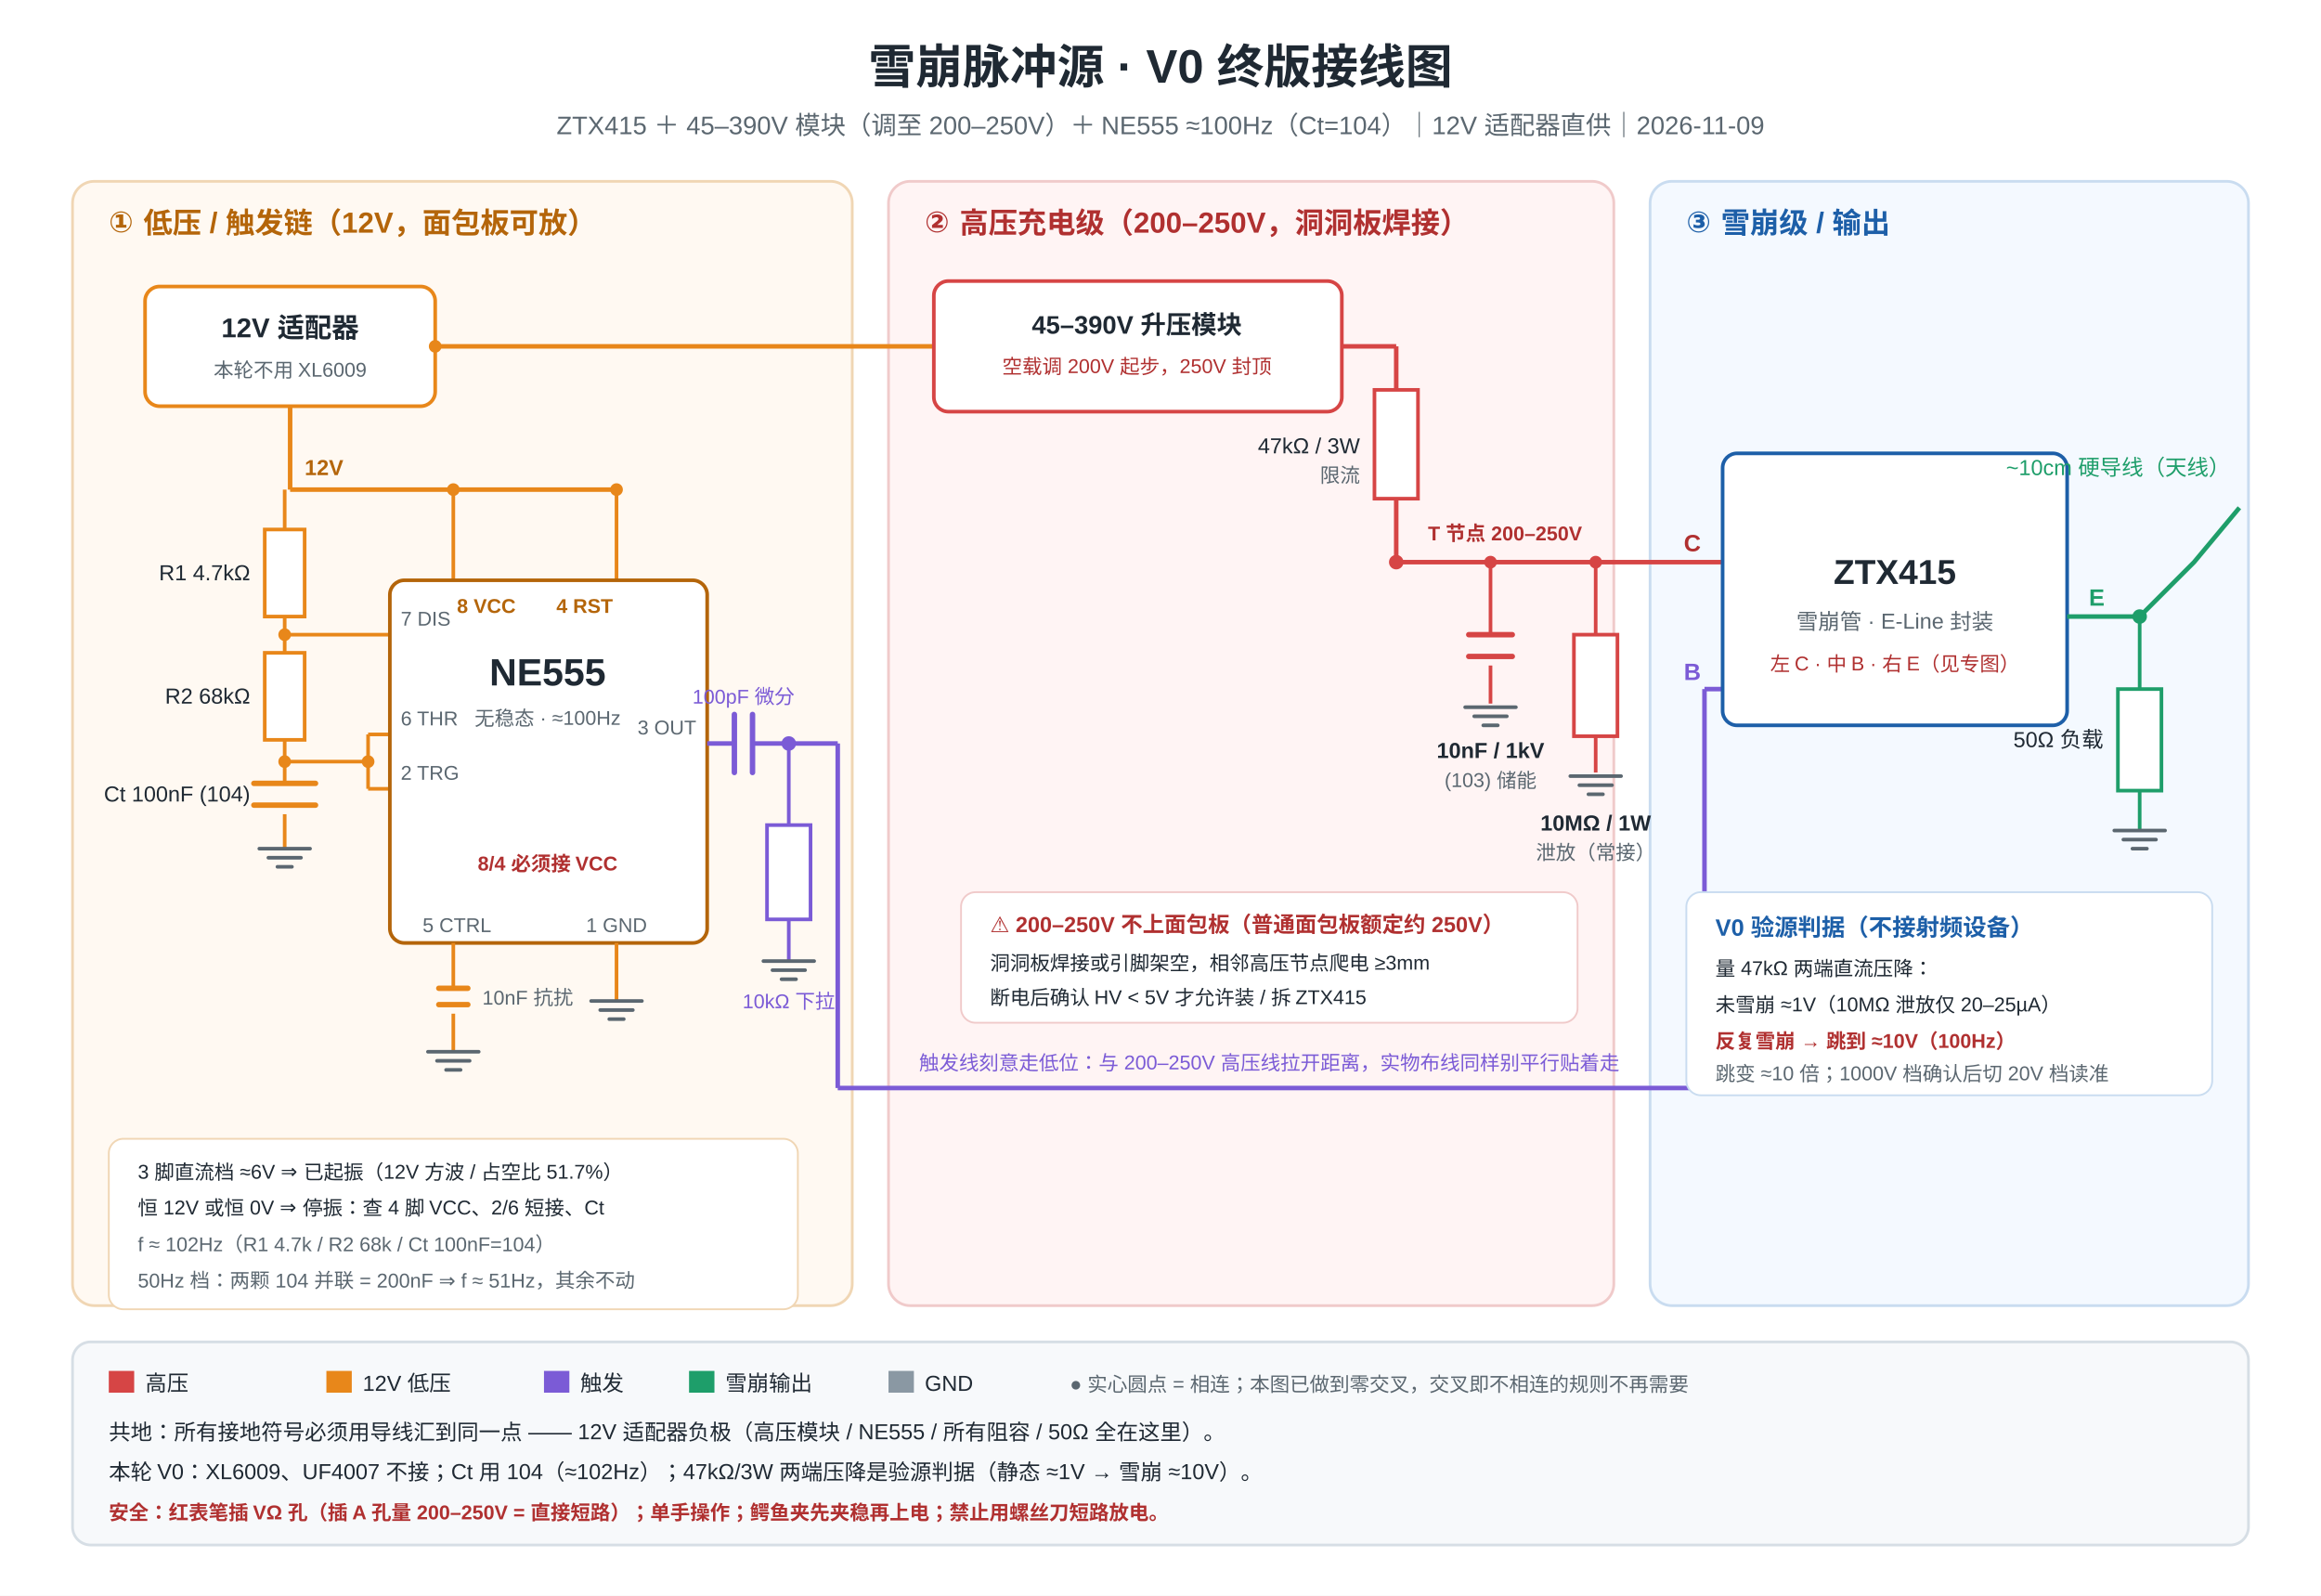
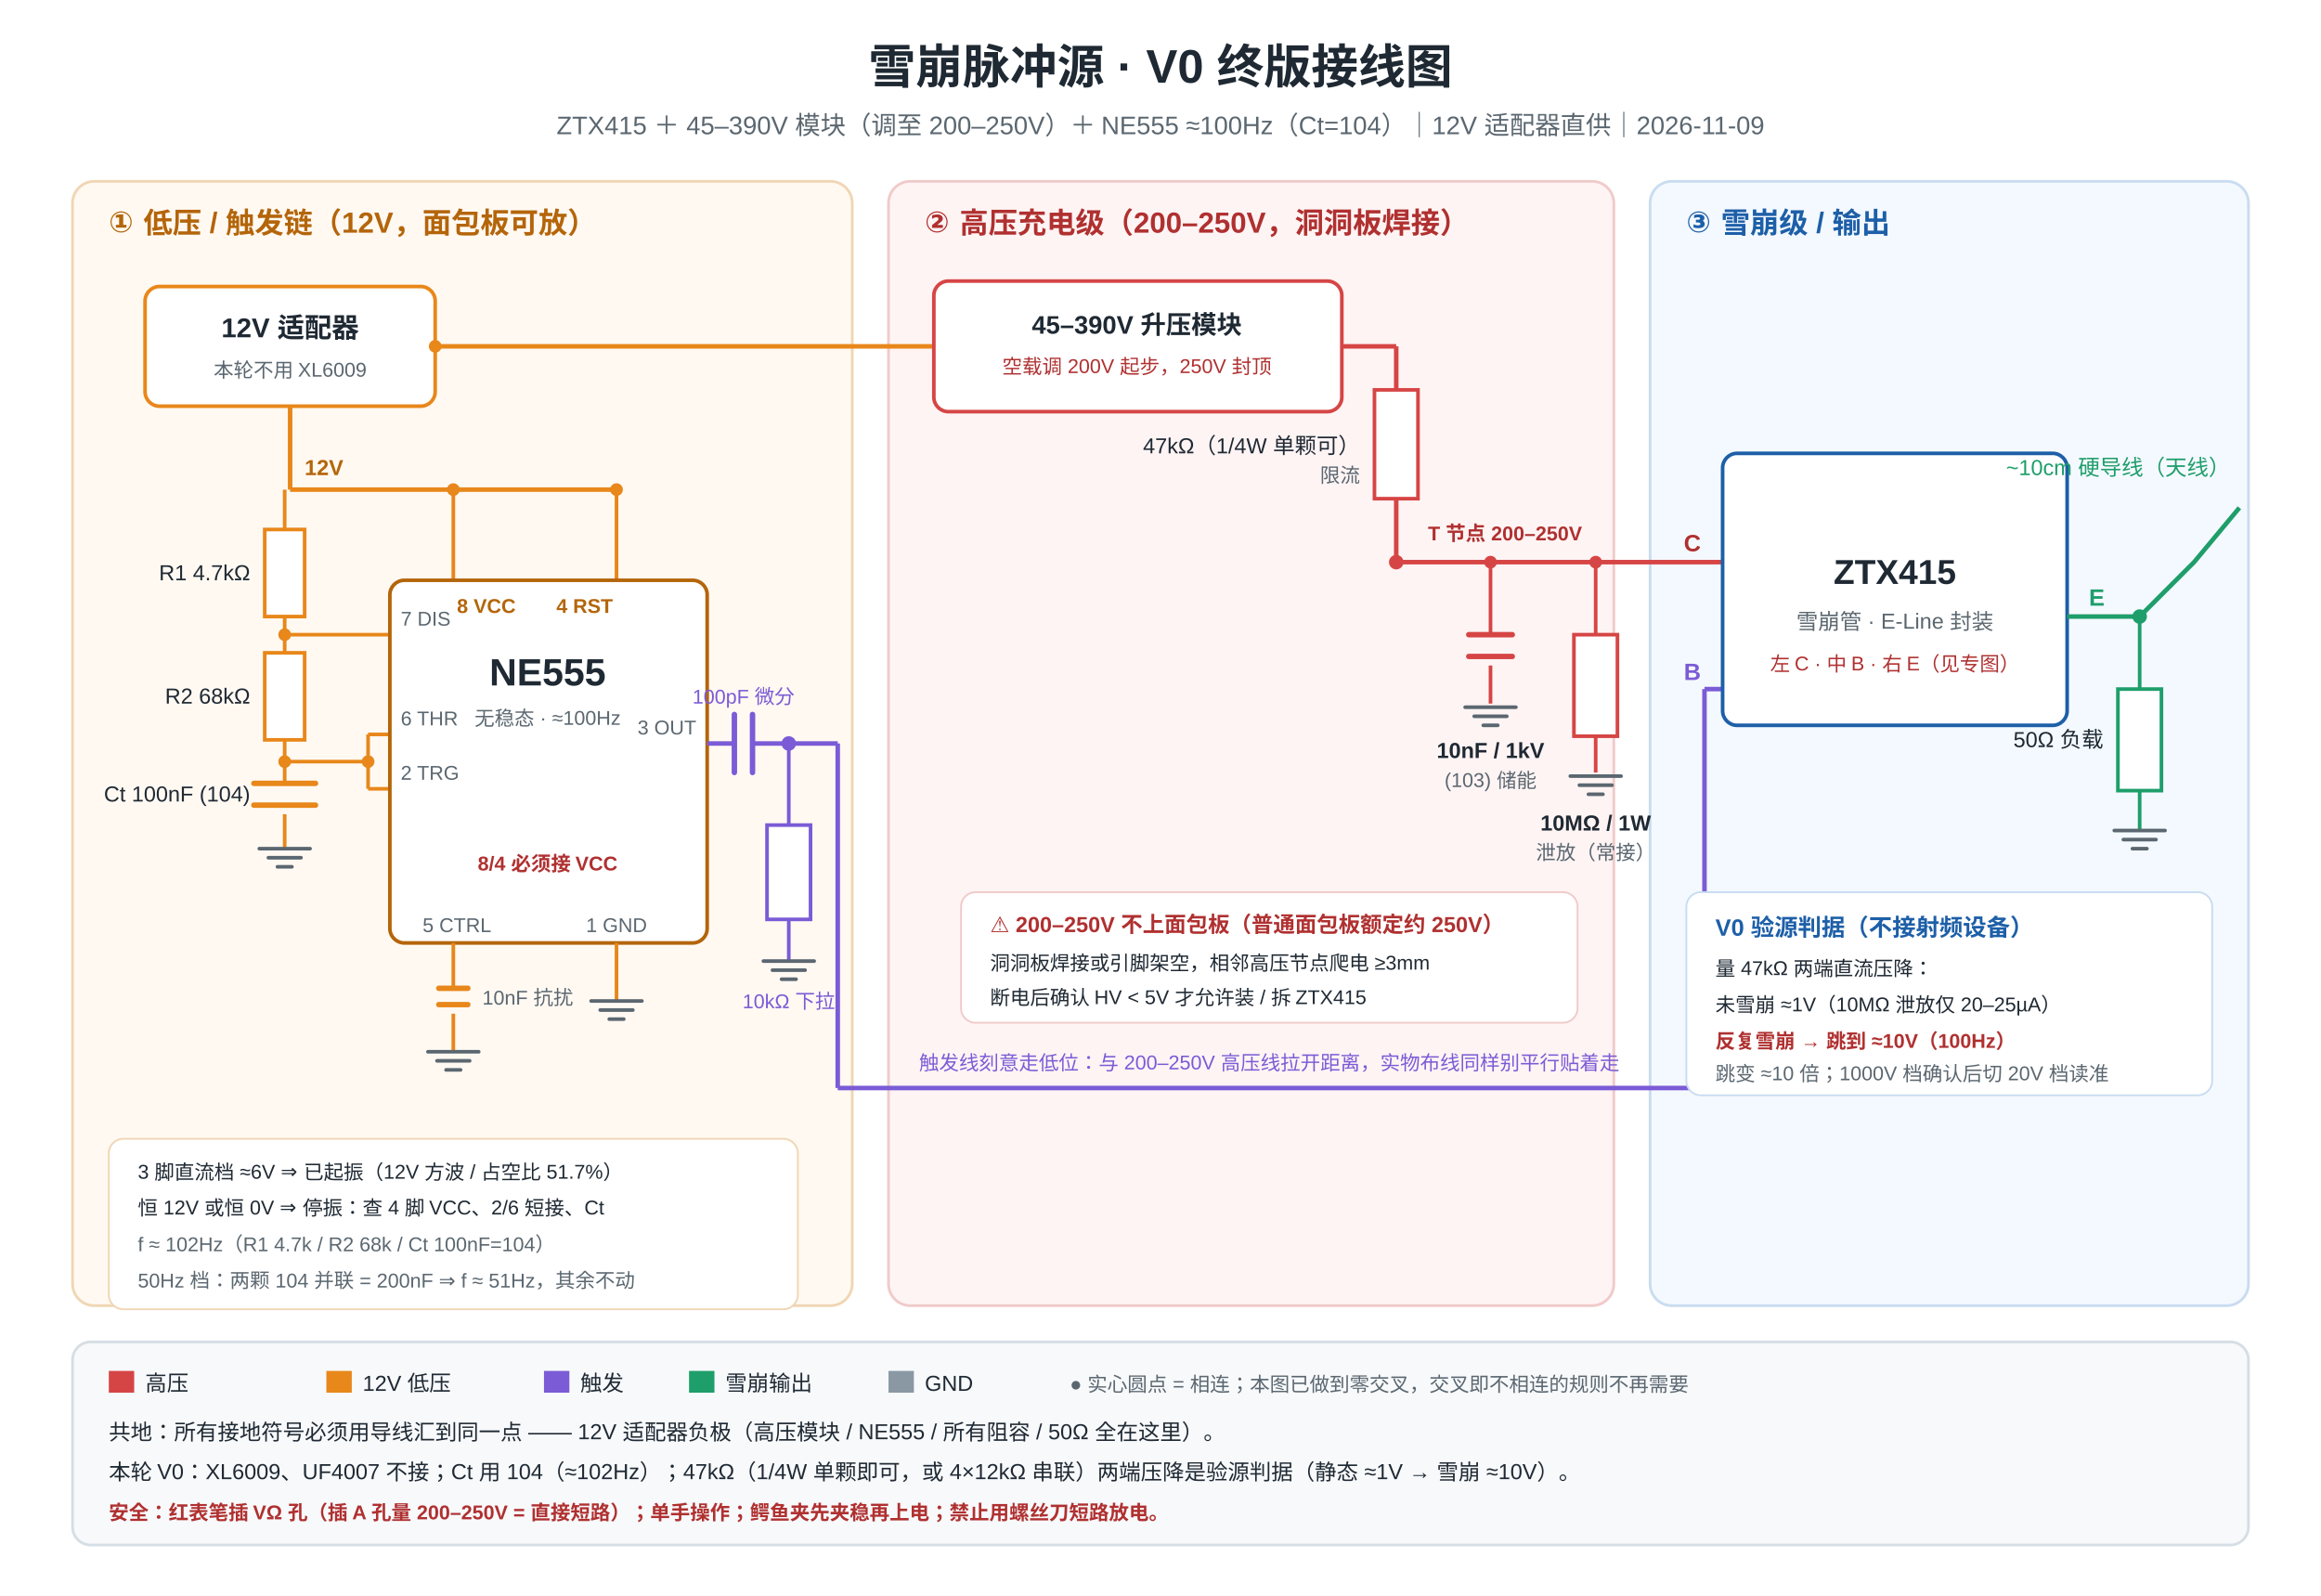
<svg xmlns="http://www.w3.org/2000/svg" viewBox="0 0 1280 880" width="1280" height="880">
  <rect x="0" y="0" width="1280" height="880" fill="#FFFFFF" />
  <defs>
    <g id="gnd" stroke="#5B6770" stroke-width="2" fill="none" stroke-linecap="round">
      <line x1="-14" y1="0" x2="14" y2="0" />
      <line x1="-9" y1="5" x2="9" y2="5" />
      <line x1="-4" y1="10" x2="4" y2="10" />
    </g>
  </defs>
  <text x="640" y="46" text-anchor="middle" font-family="Microsoft YaHei, PingFang SC, Arial, sans-serif" font-size="26" font-weight="700" fill="#1F2933">雪崩脉冲源 · V0 终版接线图</text>
  <text x="640" y="74" text-anchor="middle" font-family="Microsoft YaHei, PingFang SC, Arial, sans-serif" font-size="14" fill="#5B6770">ZTX415 ＋ 45–390V 模块（调至 200–250V）＋ NE555 ≈100Hz（Ct=104）｜12V 适配器直供｜2026-11-09</text>
  <rect x="40" y="100" width="430" height="620" rx="12" fill="#FFF9F2" stroke="#F0D6B4" stroke-width="1.5" />
  <text x="60" y="128" font-family="Microsoft YaHei, PingFang SC, Arial, sans-serif" font-size="16" font-weight="700" fill="#B4650A">① 低压 / 触发链（12V，面包板可放）</text>
  <rect x="490" y="100" width="400" height="620" rx="12" fill="#FFF4F4" stroke="#F0CACA" stroke-width="1.5" />
  <text x="510" y="128" font-family="Microsoft YaHei, PingFang SC, Arial, sans-serif" font-size="16" font-weight="700" fill="#B03030">② 高压充电级（200–250V，洞洞板焊接）</text>
  <rect x="910" y="100" width="330" height="620" rx="12" fill="#F4F9FF" stroke="#C9DCF0" stroke-width="1.5" />
  <text x="930" y="128" font-family="Microsoft YaHei, PingFang SC, Arial, sans-serif" font-size="16" font-weight="700" fill="#1D5FA8">③ 雪崩级 / 输出</text>
  <rect x="80" y="158" width="160" height="66" rx="8" fill="#FFFFFF" stroke="#E8871A" stroke-width="2" />
  <text x="160" y="186" text-anchor="middle" font-family="Microsoft YaHei, PingFang SC, Arial, sans-serif" font-size="15" font-weight="700" fill="#1F2933">12V 适配器</text>
  <text x="160" y="208" text-anchor="middle" font-family="Microsoft YaHei, PingFang SC, Arial, sans-serif" font-size="11" fill="#5B6770">本轮不用 XL6009</text>
  <line x1="240" y1="191" x2="515" y2="191" stroke="#E8871A" stroke-width="2.5" />
  <circle cx="240" cy="191" r="3.5" fill="#E8871A" />
  <line x1="160" y1="224" x2="160" y2="270" stroke="#E8871A" stroke-width="2.5" />
  <line x1="160" y1="270" x2="340" y2="270" stroke="#E8871A" stroke-width="2.5" />
  <text x="168" y="262" font-family="Microsoft YaHei, PingFang SC, Arial, sans-serif" font-size="12" font-weight="700" fill="#B4650A">12V</text>
  <line x1="157" y1="270" x2="157" y2="292" stroke="#E8871A" stroke-width="2" />
  <rect x="146" y="292" width="22" height="48" fill="#FFFFFF" stroke="#E8871A" stroke-width="2" />
  <text x="138" y="320" text-anchor="end" font-family="Microsoft YaHei, PingFang SC, Arial, sans-serif" font-size="12" fill="#1F2933">R1 4.7kΩ</text>
  <line x1="157" y1="340" x2="157" y2="360" stroke="#E8871A" stroke-width="2" />
  <circle cx="157" cy="350" r="3.5" fill="#E8871A" />
  <rect x="146" y="360" width="22" height="48" fill="#FFFFFF" stroke="#E8871A" stroke-width="2" />
  <text x="138" y="388" text-anchor="end" font-family="Microsoft YaHei, PingFang SC, Arial, sans-serif" font-size="12" fill="#1F2933">R2 68kΩ</text>
  <line x1="157" y1="408" x2="157" y2="432" stroke="#E8871A" stroke-width="2" />
  <circle cx="157" cy="420" r="3.5" fill="#E8871A" />
  <line x1="140" y1="432" x2="174" y2="432" stroke="#E8871A" stroke-width="3" stroke-linecap="round" />
  <line x1="140" y1="444" x2="174" y2="444" stroke="#E8871A" stroke-width="3" stroke-linecap="round" />
  <text x="138" y="442" text-anchor="end" font-family="Microsoft YaHei, PingFang SC, Arial, sans-serif" font-size="12" fill="#1F2933">Ct 100nF (104)</text>
  <line x1="157" y1="449" x2="157" y2="468" stroke="#E8871A" stroke-width="2" />
  <use href="#gnd" x="157" y="468" />
  <line x1="157" y1="350" x2="215" y2="350" stroke="#E8871A" stroke-width="2" />
  <line x1="215" y1="405" x2="203" y2="405" stroke="#E8871A" stroke-width="2" />
  <line x1="215" y1="435" x2="203" y2="435" stroke="#E8871A" stroke-width="2" />
  <line x1="203" y1="405" x2="203" y2="435" stroke="#E8871A" stroke-width="2" />
  <circle cx="203" cy="420" r="3.5" fill="#E8871A" />
  <line x1="203" y1="420" x2="157" y2="420" stroke="#E8871A" stroke-width="2" />
  <line x1="250" y1="270" x2="250" y2="320" stroke="#E8871A" stroke-width="2" />
  <line x1="340" y1="270" x2="340" y2="320" stroke="#E8871A" stroke-width="2" />
  <circle cx="250" cy="270" r="3.5" fill="#E8871A" />
  <circle cx="340" cy="270" r="3.5" fill="#E8871A" />
  <rect x="215" y="320" width="175" height="200" rx="8" fill="#FFFFFF" stroke="#B4650A" stroke-width="2" />
  <text x="302" y="378" text-anchor="middle" font-family="Microsoft YaHei, PingFang SC, Arial, sans-serif" font-size="21" font-weight="700" fill="#1F2933">NE555</text>
  <text x="302" y="400" text-anchor="middle" font-family="Microsoft YaHei, PingFang SC, Arial, sans-serif" font-size="11" fill="#5B6770">无稳态 · ≈100Hz</text>
  <text x="221" y="345" font-family="Microsoft YaHei, PingFang SC, Arial, sans-serif" font-size="11" fill="#5B6770">7 DIS</text>
  <text x="221" y="400" font-family="Microsoft YaHei, PingFang SC, Arial, sans-serif" font-size="11" fill="#5B6770">6 THR</text>
  <text x="221" y="430" font-family="Microsoft YaHei, PingFang SC, Arial, sans-serif" font-size="11" fill="#5B6770">2 TRG</text>
  <text x="384" y="405" text-anchor="end" font-family="Microsoft YaHei, PingFang SC, Arial, sans-serif" font-size="11" fill="#5B6770">3 OUT</text>
  <text x="252" y="338" font-family="Microsoft YaHei, PingFang SC, Arial, sans-serif" font-size="11" font-weight="700" fill="#B4650A">8 VCC</text>
  <text x="338" y="338" text-anchor="end" font-family="Microsoft YaHei, PingFang SC, Arial, sans-serif" font-size="11" font-weight="700" fill="#B4650A">4 RST</text>
  <text x="252" y="514" text-anchor="middle" font-family="Microsoft YaHei, PingFang SC, Arial, sans-serif" font-size="11" fill="#5B6770">5 CTRL</text>
  <text x="340" y="514" text-anchor="middle" font-family="Microsoft YaHei, PingFang SC, Arial, sans-serif" font-size="11" fill="#5B6770">1 GND</text>
  <text x="302" y="480" text-anchor="middle" font-family="Microsoft YaHei, PingFang SC, Arial, sans-serif" font-size="11" font-weight="700" fill="#B03030">8/4 必须接 VCC</text>
  <line x1="250" y1="520" x2="250" y2="545" stroke="#E8871A" stroke-width="2" />
  <line x1="242" y1="545" x2="258" y2="545" stroke="#E8871A" stroke-width="3" stroke-linecap="round" />
  <line x1="242" y1="554" x2="258" y2="554" stroke="#E8871A" stroke-width="3" stroke-linecap="round" />
  <line x1="250" y1="559" x2="250" y2="580" stroke="#E8871A" stroke-width="2" />
  <text x="266" y="554" font-family="Microsoft YaHei, PingFang SC, Arial, sans-serif" font-size="11" fill="#5B6770">10nF 抗扰</text>
  <use href="#gnd" x="250" y="580" />
  <line x1="340" y1="520" x2="340" y2="552" stroke="#E8871A" stroke-width="2" />
  <use href="#gnd" x="340" y="552" />
  <line x1="390" y1="410" x2="405" y2="410" stroke="#7B5BD6" stroke-width="2.5" />
  <line x1="405" y1="394" x2="405" y2="426" stroke="#7B5BD6" stroke-width="3" stroke-linecap="round" />
  <line x1="415" y1="394" x2="415" y2="426" stroke="#7B5BD6" stroke-width="3" stroke-linecap="round" />
  <line x1="415" y1="410" x2="462" y2="410" stroke="#7B5BD6" stroke-width="2.5" />
  <text x="410" y="388" text-anchor="middle" font-family="Microsoft YaHei, PingFang SC, Arial, sans-serif" font-size="11" fill="#7B5BD6">100pF 微分</text>
  <circle cx="435" cy="410" r="4" fill="#7B5BD6" />
  <line x1="435" y1="410" x2="435" y2="455" stroke="#7B5BD6" stroke-width="2" />
  <rect x="423" y="455" width="24" height="52" fill="#FFFFFF" stroke="#7B5BD6" stroke-width="2" />
  <line x1="435" y1="507" x2="435" y2="530" stroke="#7B5BD6" stroke-width="2" />
  <use href="#gnd" x="435" y="530" />
  <text x="435" y="556" text-anchor="middle" font-family="Microsoft YaHei, PingFang SC, Arial, sans-serif" font-size="11" fill="#7B5BD6">10kΩ 下拉</text>
  <line x1="462" y1="410" x2="462" y2="600" stroke="#7B5BD6" stroke-width="2.5" />
  <line x1="462" y1="600" x2="940" y2="600" stroke="#7B5BD6" stroke-width="2.5" />
  <text x="700" y="590" text-anchor="middle" font-family="Microsoft YaHei, PingFang SC, Arial, sans-serif" font-size="11" fill="#7B5BD6">触发线刻意走低位：与 200–250V 高压线拉开距离，实物布线同样别平行贴着走</text>
  <line x1="940" y1="600" x2="940" y2="380" stroke="#7B5BD6" stroke-width="2.5" />
  <line x1="940" y1="380" x2="950" y2="380" stroke="#7B5BD6" stroke-width="2.5" />
  <rect x="60" y="628" width="380" height="94" rx="8" fill="#FFFFFF" stroke="#F0D6B4" />
  <text x="76" y="650" font-family="Microsoft YaHei, PingFang SC, Arial, sans-serif" font-size="11" fill="#1F2933">3 脚直流档 ≈6V ⇒ 已起振（12V 方波 / 占空比 51.7%）</text>
  <text x="76" y="670" font-family="Microsoft YaHei, PingFang SC, Arial, sans-serif" font-size="11" fill="#1F2933">恒 12V 或恒 0V ⇒ 停振：查 4 脚 VCC、2/6 短接、Ct</text>
  <text x="76" y="690" font-family="Microsoft YaHei, PingFang SC, Arial, sans-serif" font-size="11" fill="#5B6770">f ≈ 102Hz（R1 4.7k / R2 68k / Ct 100nF=104）</text>
  <text x="76" y="710" font-family="Microsoft YaHei, PingFang SC, Arial, sans-serif" font-size="11" fill="#5B6770">50Hz 档：两颗 104 并联 = 200nF ⇒ f ≈ 51Hz，其余不动</text>
  <rect x="515" y="155" width="225" height="72" rx="8" fill="#FFFFFF" stroke="#D64545" stroke-width="2" />
  <text x="627" y="184" text-anchor="middle" font-family="Microsoft YaHei, PingFang SC, Arial, sans-serif" font-size="14" font-weight="700" fill="#1F2933">45–390V 升压模块</text>
  <text x="627" y="206" text-anchor="middle" font-family="Microsoft YaHei, PingFang SC, Arial, sans-serif" font-size="11" fill="#B03030">空载调 200V 起步，250V 封顶</text>
  <line x1="740" y1="191" x2="770" y2="191" stroke="#D64545" stroke-width="2.5" />
  <line x1="770" y1="191" x2="770" y2="215" stroke="#D64545" stroke-width="2.5" />
  <rect x="758" y="215" width="24" height="60" fill="#FFFFFF" stroke="#D64545" stroke-width="2" />
-   <text x="750" y="250" text-anchor="end" font-family="Microsoft YaHei, PingFang SC, Arial, sans-serif" font-size="12" fill="#1F2933">47kΩ / 3W</text>
+   <text x="750" y="250" text-anchor="end" font-family="Microsoft YaHei, PingFang SC, Arial, sans-serif" font-size="12" fill="#1F2933">47kΩ（1/4W 单颗可）</text>
  <text x="750" y="266" text-anchor="end" font-family="Microsoft YaHei, PingFang SC, Arial, sans-serif" font-size="11" fill="#5B6770">限流</text>
  <line x1="770" y1="275" x2="770" y2="310" stroke="#D64545" stroke-width="2.5" />
  <circle cx="770" cy="310" r="4" fill="#D64545" />
  <line x1="770" y1="310" x2="950" y2="310" stroke="#D64545" stroke-width="2.5" />
  <text x="830" y="298" text-anchor="middle" font-family="Microsoft YaHei, PingFang SC, Arial, sans-serif" font-size="11" font-weight="700" fill="#B03030">T 节点 200–250V</text>
  <circle cx="822" cy="310" r="3.5" fill="#D64545" />
  <line x1="822" y1="310" x2="822" y2="350" stroke="#D64545" stroke-width="2" />
  <line x1="810" y1="350" x2="834" y2="350" stroke="#D64545" stroke-width="3" stroke-linecap="round" />
  <line x1="810" y1="362" x2="834" y2="362" stroke="#D64545" stroke-width="3" stroke-linecap="round" />
  <line x1="822" y1="367" x2="822" y2="388" stroke="#D64545" stroke-width="2" />
  <use href="#gnd" x="822" y="390" />
  <text x="822" y="418" text-anchor="middle" font-family="Microsoft YaHei, PingFang SC, Arial, sans-serif" font-size="12" font-weight="700" fill="#1F2933">10nF / 1kV</text>
  <text x="822" y="434" text-anchor="middle" font-family="Microsoft YaHei, PingFang SC, Arial, sans-serif" font-size="11" fill="#5B6770">(103) 储能</text>
  <circle cx="880" cy="310" r="3.5" fill="#D64545" />
  <line x1="880" y1="310" x2="880" y2="350" stroke="#D64545" stroke-width="2" />
  <rect x="868" y="350" width="24" height="56" fill="#FFFFFF" stroke="#D64545" stroke-width="2" />
  <line x1="880" y1="406" x2="880" y2="426" stroke="#D64545" stroke-width="2" />
  <use href="#gnd" x="880" y="428" />
  <text x="880" y="458" text-anchor="middle" font-family="Microsoft YaHei, PingFang SC, Arial, sans-serif" font-size="12" font-weight="700" fill="#1F2933">10MΩ / 1W</text>
  <text x="880" y="474" text-anchor="middle" font-family="Microsoft YaHei, PingFang SC, Arial, sans-serif" font-size="11" fill="#5B6770">泄放（常接）</text>
  <rect x="530" y="492" width="340" height="72" rx="8" fill="#FFFFFF" stroke="#F0CACA" />
  <text x="546" y="514" font-family="Microsoft YaHei, PingFang SC, Arial, sans-serif" font-size="12" font-weight="700" fill="#B03030">⚠ 200–250V 不上面包板（普通面包板额定约 250V）</text>
  <text x="546" y="535" font-family="Microsoft YaHei, PingFang SC, Arial, sans-serif" font-size="11" fill="#1F2933">洞洞板焊接或引脚架空，相邻高压节点爬电 ≥3mm</text>
  <text x="546" y="554" font-family="Microsoft YaHei, PingFang SC, Arial, sans-serif" font-size="11" fill="#1F2933">断电后确认 HV &lt; 5V 才允许装 / 拆 ZTX415</text>
  <text x="938" y="304" text-anchor="end" font-family="Microsoft YaHei, PingFang SC, Arial, sans-serif" font-size="13" font-weight="700" fill="#B03030">C</text>
  <text x="938" y="375" text-anchor="end" font-family="Microsoft YaHei, PingFang SC, Arial, sans-serif" font-size="13" font-weight="700" fill="#7B5BD6">B</text>
  <rect x="950" y="250" width="190" height="150" rx="8" fill="#FFFFFF" stroke="#1D5FA8" stroke-width="2" />
  <text x="1045" y="322" text-anchor="middle" font-family="Microsoft YaHei, PingFang SC, Arial, sans-serif" font-size="19" font-weight="700" fill="#1F2933">ZTX415</text>
  <text x="1045" y="347" text-anchor="middle" font-family="Microsoft YaHei, PingFang SC, Arial, sans-serif" font-size="12" fill="#5B6770">雪崩管 · E-Line 封装</text>
  <text x="1045" y="370" text-anchor="middle" font-family="Microsoft YaHei, PingFang SC, Arial, sans-serif" font-size="11" fill="#B03030">左 C · 中 B · 右 E（见专图）</text>
  <text x="1152" y="334" font-family="Microsoft YaHei, PingFang SC, Arial, sans-serif" font-size="13" font-weight="700" fill="#1E9E6A">E</text>
  <line x1="1140" y1="340" x2="1180" y2="340" stroke="#1E9E6A" stroke-width="2.5" />
  <circle cx="1180" cy="340" r="4" fill="#1E9E6A" />
  <line x1="1180" y1="340" x2="1180" y2="380" stroke="#1E9E6A" stroke-width="2" />
  <rect x="1168" y="380" width="24" height="56" fill="#FFFFFF" stroke="#1E9E6A" stroke-width="2" />
  <line x1="1180" y1="436" x2="1180" y2="458" stroke="#1E9E6A" stroke-width="2" />
  <use href="#gnd" x="1180" y="458" />
  <text x="1160" y="412" text-anchor="end" font-family="Microsoft YaHei, PingFang SC, Arial, sans-serif" font-size="12" fill="#1F2933">50Ω 负载</text>
  <polyline points="1180,340 1210,310 1235,280" fill="none" stroke="#1E9E6A" stroke-width="2.5" stroke-linejoin="round" />
  <text x="1230" y="262" text-anchor="end" font-family="Microsoft YaHei, PingFang SC, Arial, sans-serif" font-size="12" fill="#1E9E6A">~10cm 硬导线（天线）</text>
  <rect x="930" y="492" width="290" height="112" rx="8" fill="#FFFFFF" stroke="#C9DCF0" />
  <text x="946" y="516" font-family="Microsoft YaHei, PingFang SC, Arial, sans-serif" font-size="13" font-weight="700" fill="#1D5FA8">V0 验源判据（不接射频设备）</text>
  <text x="946" y="538" font-family="Microsoft YaHei, PingFang SC, Arial, sans-serif" font-size="11" fill="#1F2933">量 47kΩ 两端直流压降：</text>
  <text x="946" y="558" font-family="Microsoft YaHei, PingFang SC, Arial, sans-serif" font-size="11" fill="#1F2933">未雪崩 ≈1V（10MΩ 泄放仅 20–25µA）</text>
  <text x="946" y="578" font-family="Microsoft YaHei, PingFang SC, Arial, sans-serif" font-size="11" font-weight="700" fill="#B03030">反复雪崩 → 跳到 ≈10V（100Hz）</text>
  <text x="946" y="596" font-family="Microsoft YaHei, PingFang SC, Arial, sans-serif" font-size="11" fill="#5B6770">跳变 ≈10 倍；1000V 档确认后切 20V 档读准</text>
  <rect x="40" y="740" width="1200" height="112" rx="10" fill="#F7F9FB" stroke="#D6DEE5" stroke-width="1.5" />
  <rect x="60" y="756" width="14" height="12" fill="#D64545" />
  <text x="80" y="767" font-family="Microsoft YaHei, PingFang SC, Arial, sans-serif" font-size="12" fill="#1F2933">高压</text>
  <rect x="180" y="756" width="14" height="12" fill="#E8871A" />
  <text x="200" y="767" font-family="Microsoft YaHei, PingFang SC, Arial, sans-serif" font-size="12" fill="#1F2933">12V 低压</text>
  <rect x="300" y="756" width="14" height="12" fill="#7B5BD6" />
  <text x="320" y="767" font-family="Microsoft YaHei, PingFang SC, Arial, sans-serif" font-size="12" fill="#1F2933">触发</text>
  <rect x="380" y="756" width="14" height="12" fill="#1E9E6A" />
  <text x="400" y="767" font-family="Microsoft YaHei, PingFang SC, Arial, sans-serif" font-size="12" fill="#1F2933">雪崩输出</text>
  <rect x="490" y="756" width="14" height="12" fill="#8A98A3" />
  <text x="510" y="767" font-family="Microsoft YaHei, PingFang SC, Arial, sans-serif" font-size="12" fill="#1F2933">GND</text>
  <text x="590" y="767" font-family="Microsoft YaHei, PingFang SC, Arial, sans-serif" font-size="11" fill="#5B6770">● 实心圆点 = 相连；本图已做到零交叉，交叉即不相连的规则不再需要</text>
  <text x="60" y="794" font-family="Microsoft YaHei, PingFang SC, Arial, sans-serif" font-size="12" fill="#1F2933">共地：所有接地符号必须用导线汇到同一点 —— 12V 适配器负极（高压模块 / NE555 / 所有阻容 / 50Ω 全在这里）。</text>
-   <text x="60" y="816" font-family="Microsoft YaHei, PingFang SC, Arial, sans-serif" font-size="12" fill="#1F2933">本轮 V0：XL6009、UF4007 不接；Ct 用 104（≈102Hz）；47kΩ/3W 两端压降是验源判据（静态 ≈1V → 雪崩 ≈10V）。</text>
+   <text x="60" y="816" font-family="Microsoft YaHei, PingFang SC, Arial, sans-serif" font-size="12" fill="#1F2933">本轮 V0：XL6009、UF4007 不接；Ct 用 104（≈102Hz）；47kΩ（1/4W 单颗即可，或 4×12kΩ 串联）两端压降是验源判据（静态 ≈1V → 雪崩 ≈10V）。</text>
  <text x="60" y="838" font-family="Microsoft YaHei, PingFang SC, Arial, sans-serif" font-size="11" font-weight="700" fill="#B03030">安全：红表笔插 VΩ 孔（插 A 孔量 200–250V = 直接短路）；单手操作；鳄鱼夹先夹稳再上电；禁止用螺丝刀短路放电。</text>
</svg>
